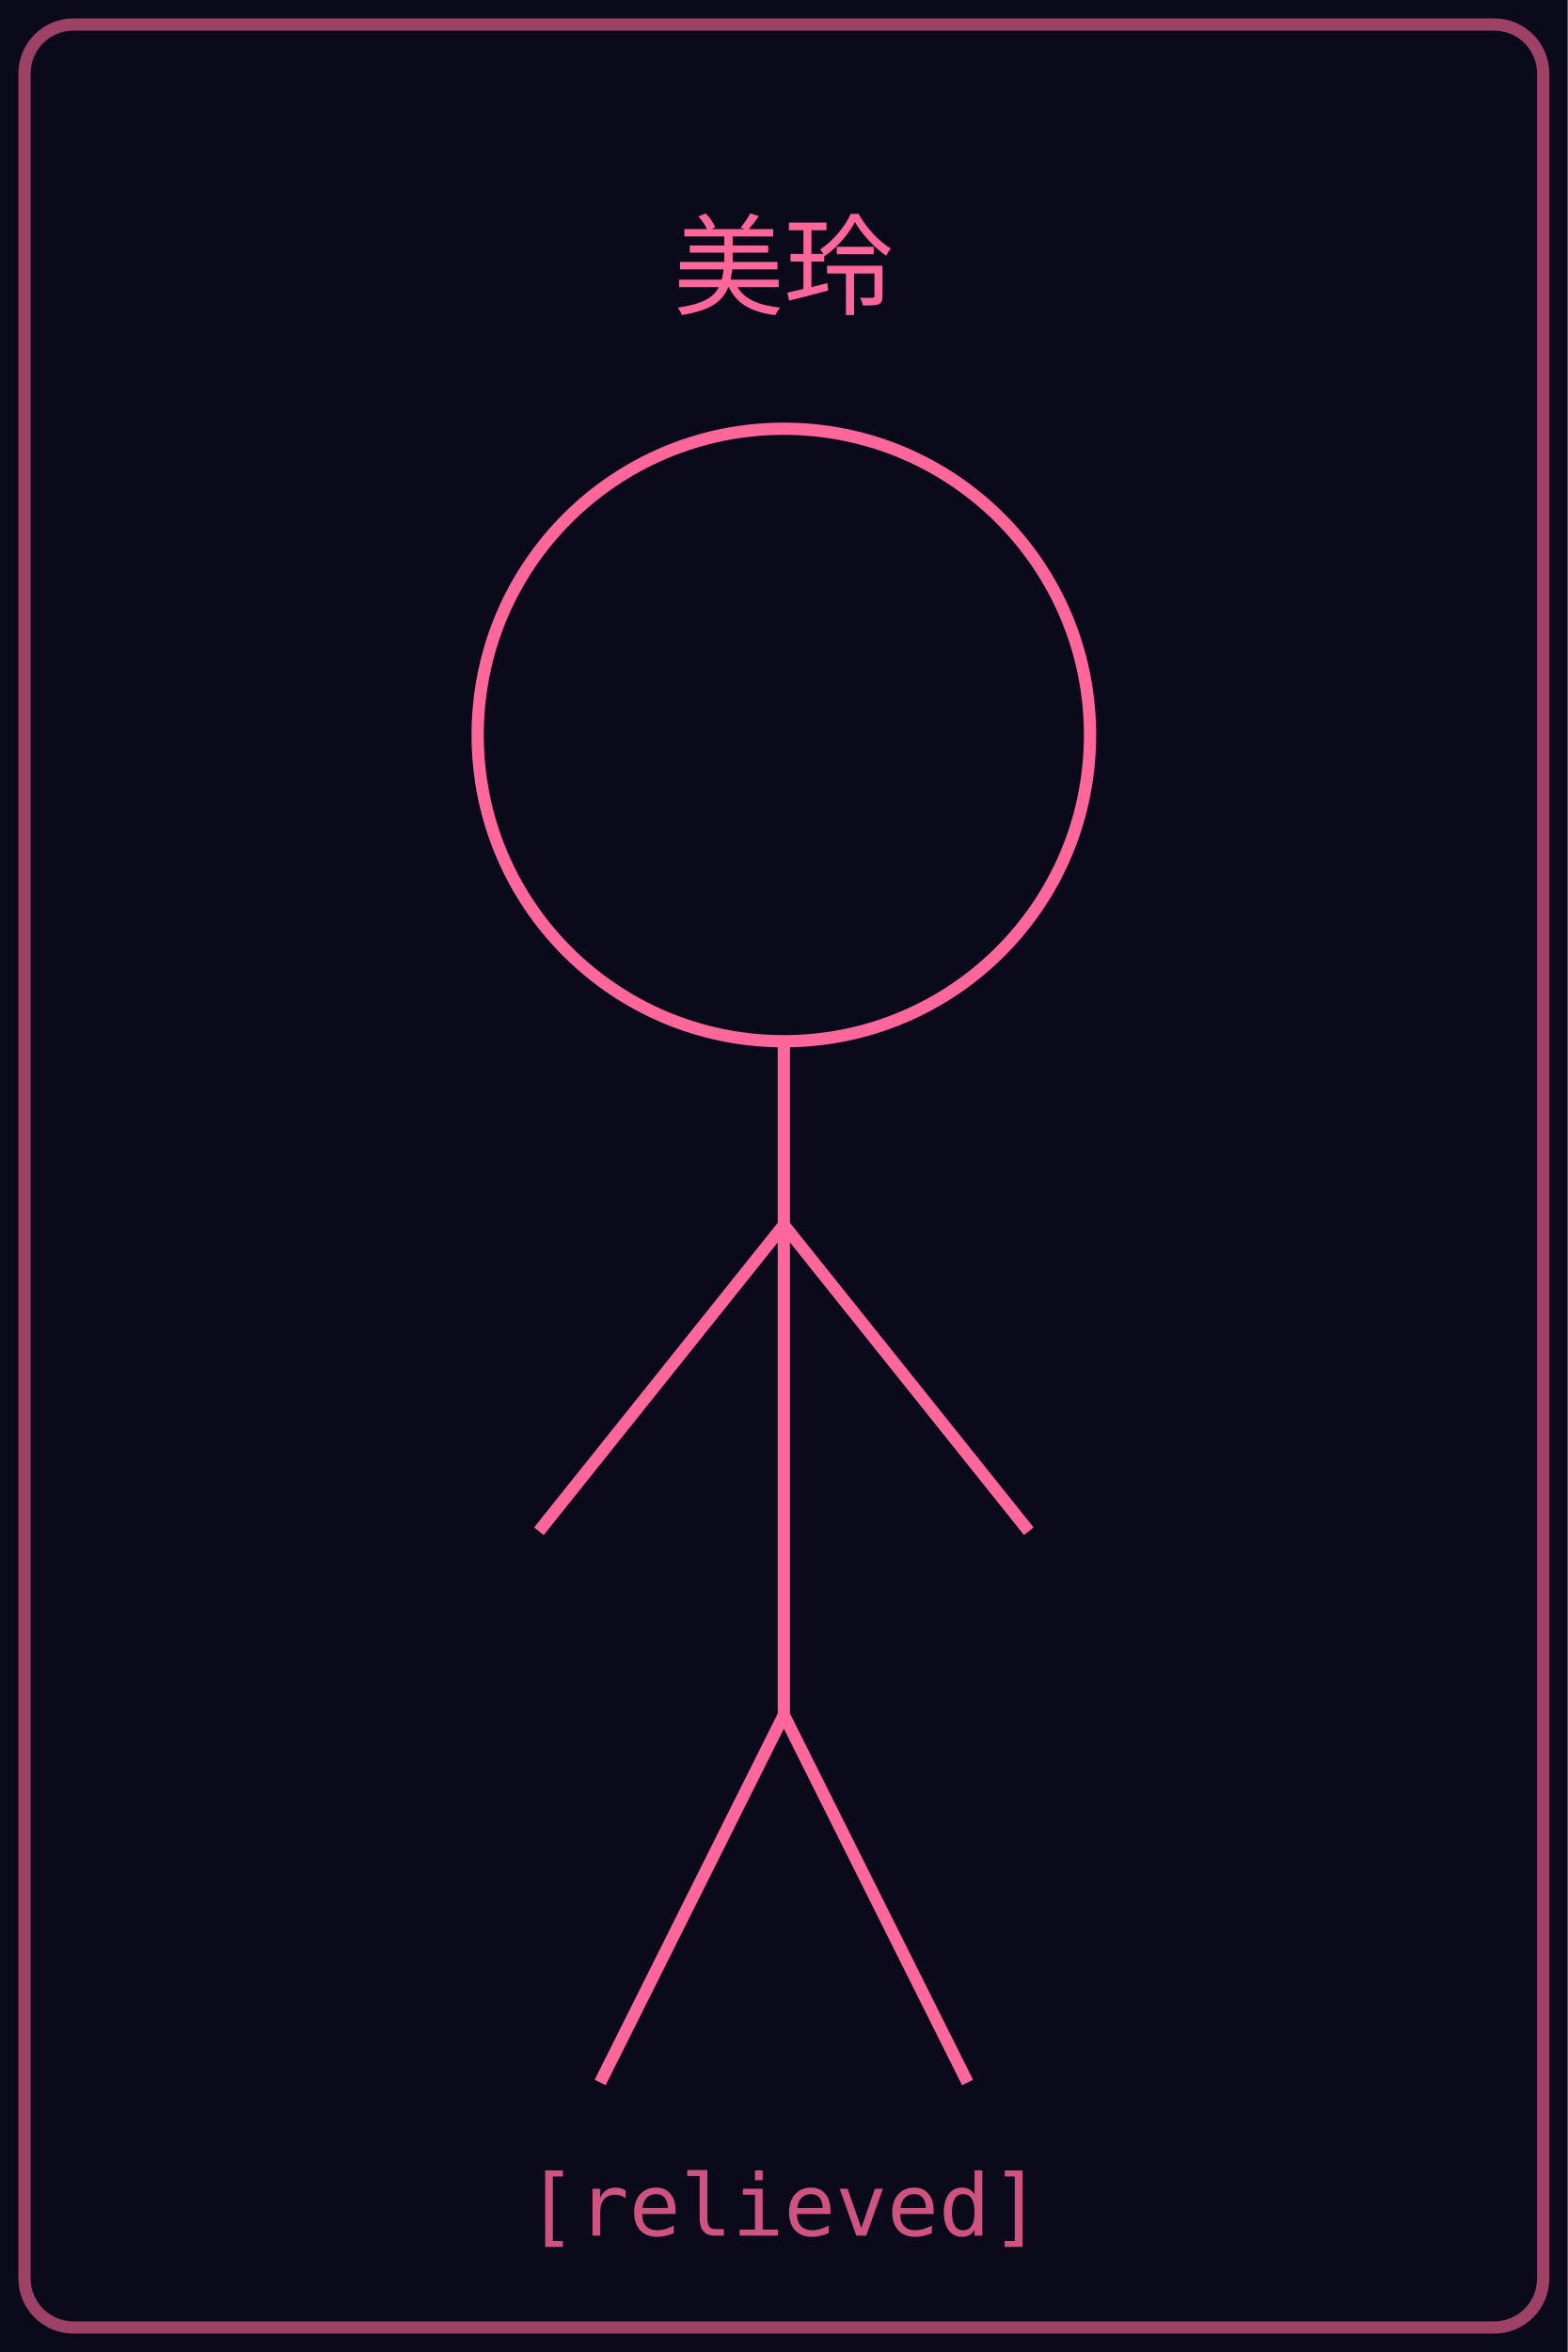
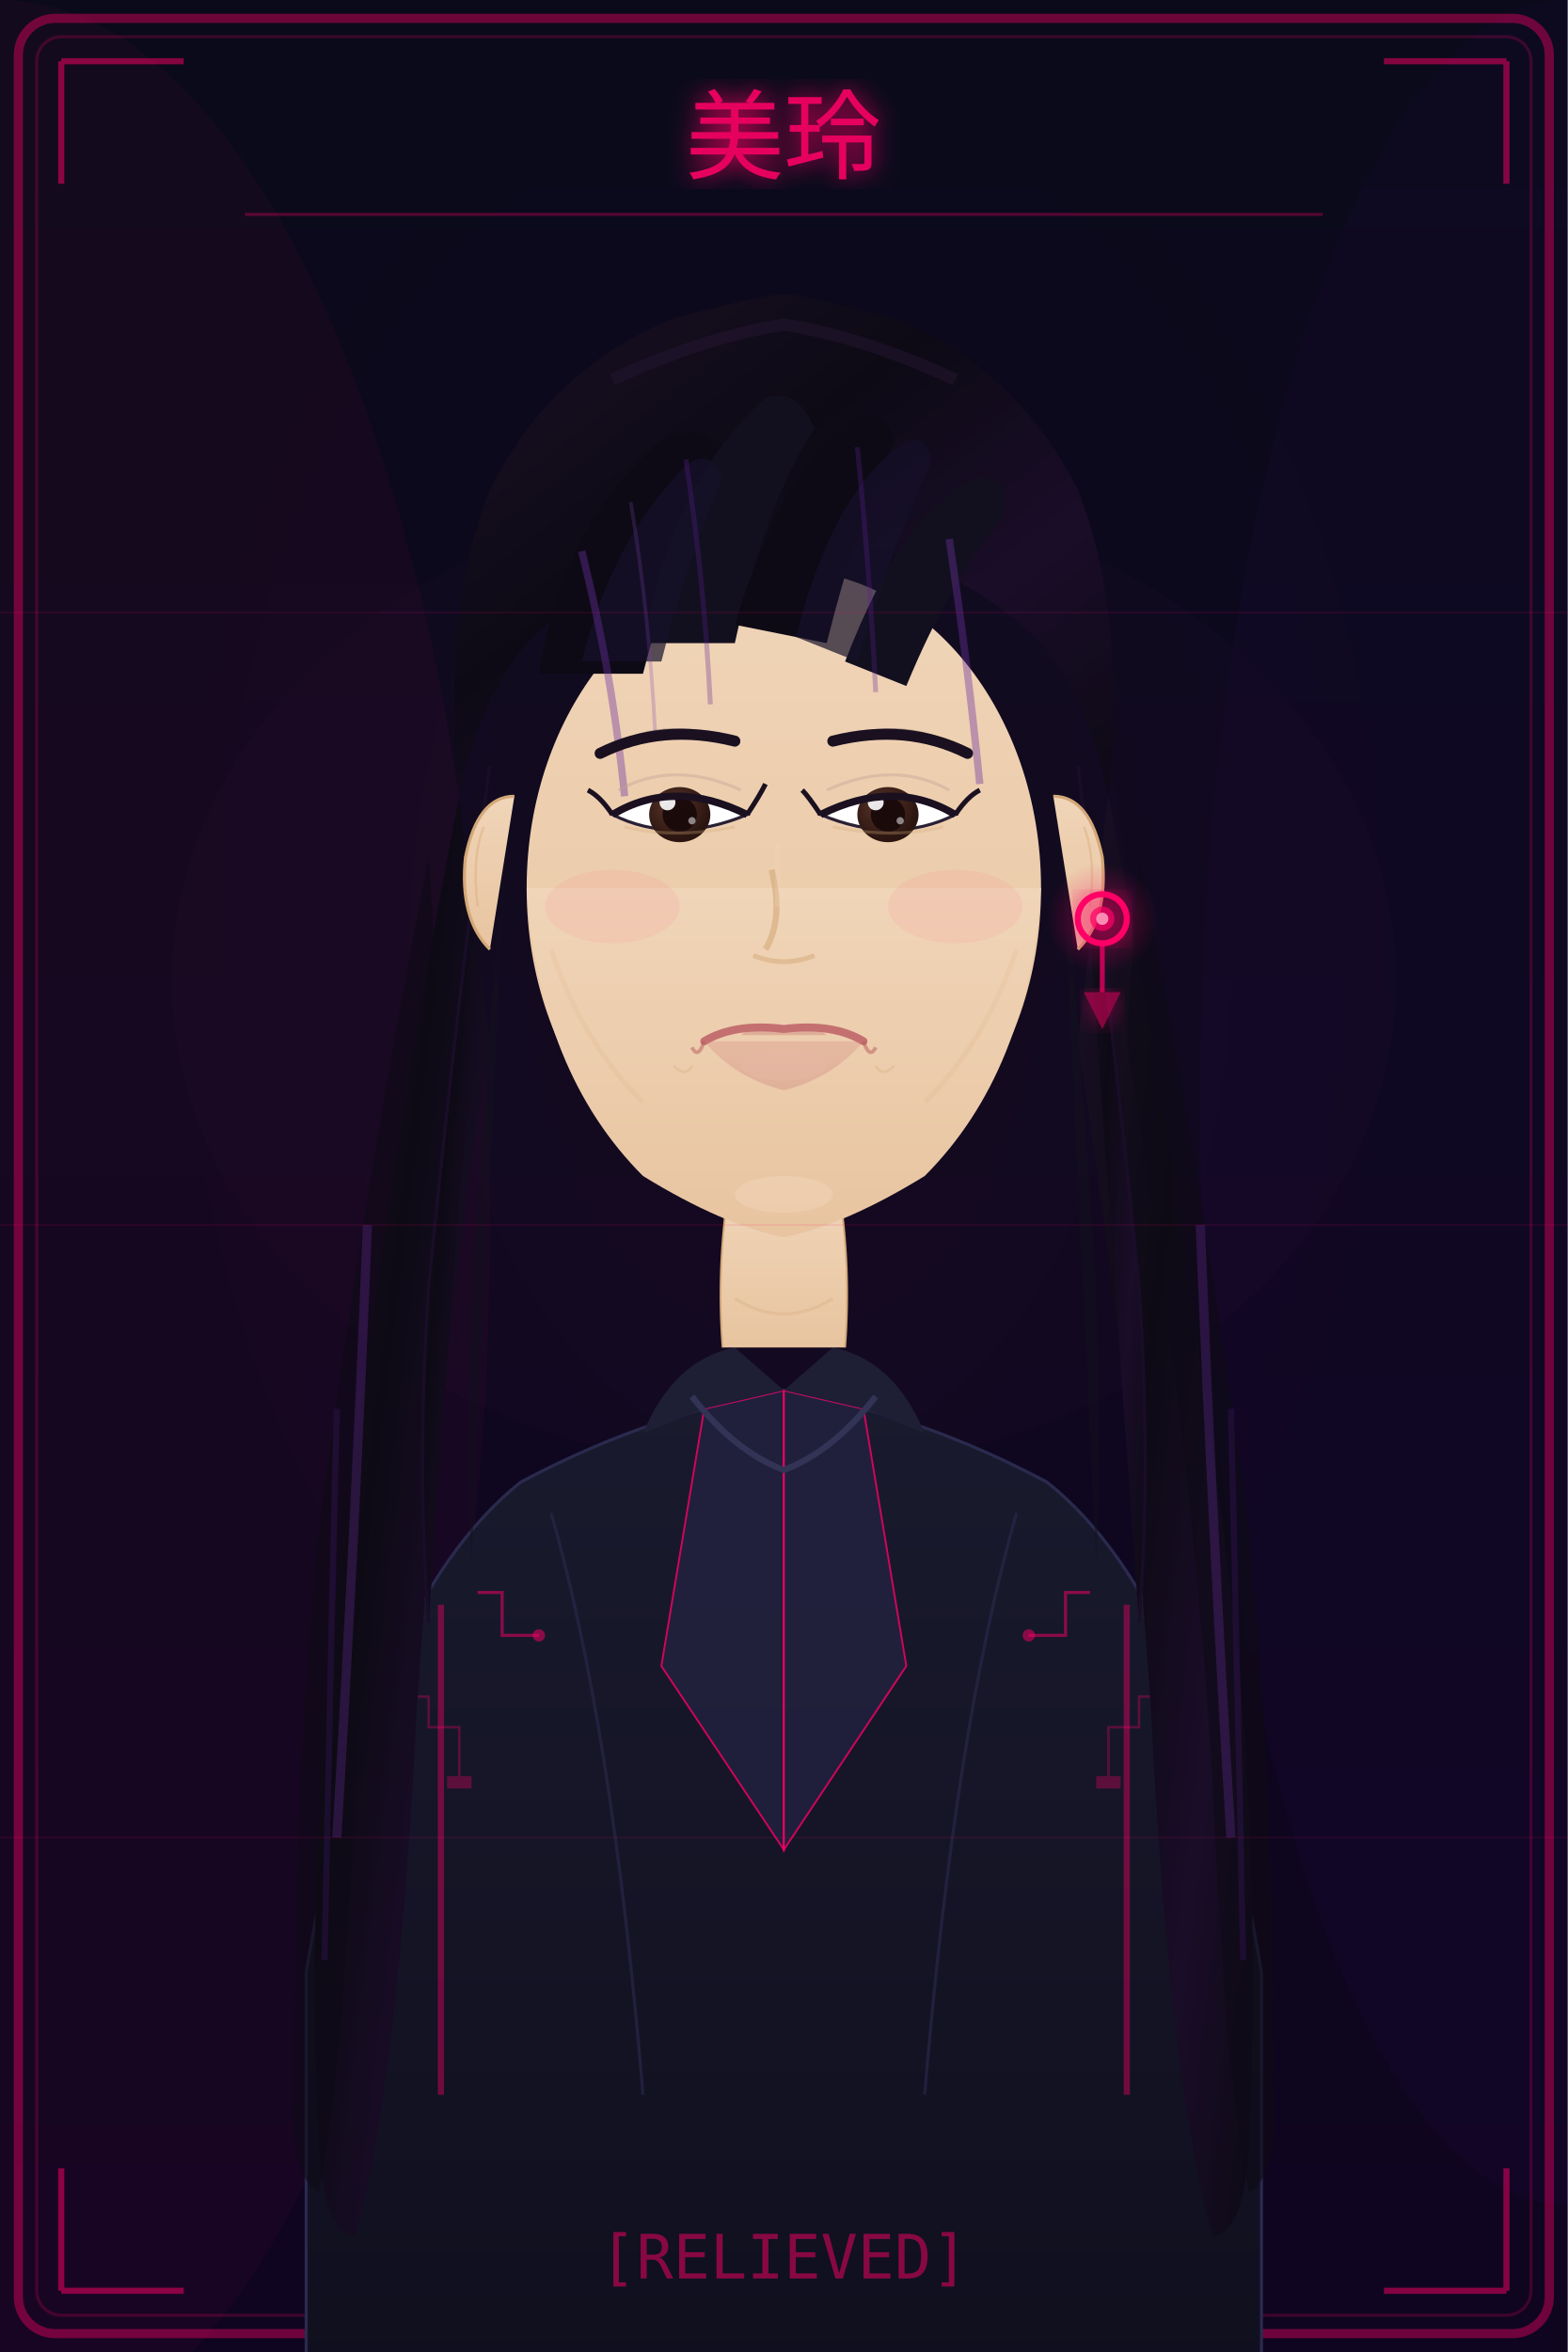
<svg xmlns="http://www.w3.org/2000/svg" width="256" height="384" viewBox="0 0 256 384">
-   <rect width="256" height="384" fill="#0a0a1a" />
-   <rect x="4" y="4" width="248" height="376" rx="8" fill="none" stroke="#ff6699" stroke-width="2" opacity="0.6" />
-   <circle cx="128" cy="120" r="50" fill="none" stroke="#ff6699" stroke-width="2" />
-   <line x1="128" y1="170" x2="128" y2="280" stroke="#ff6699" stroke-width="2" />
-   <line x1="128" y1="200" x2="88" y2="250" stroke="#ff6699" stroke-width="2" />
-   <line x1="128" y1="200" x2="168" y2="250" stroke="#ff6699" stroke-width="2" />
-   <line x1="128" y1="280" x2="98" y2="340" stroke="#ff6699" stroke-width="2" />
-   <line x1="128" y1="280" x2="158" y2="340" stroke="#ff6699" stroke-width="2" />
-   <text x="128" y="50" font-family="monospace" font-size="18" fill="#ff6699" text-anchor="middle">美玲</text>
-   <text x="128" y="365" font-family="monospace" font-size="14" fill="#ff6699" text-anchor="middle" opacity="0.8">[relieved]</text>
+   <defs>
+     <linearGradient id="bgGrad" x1="0" y1="0" x2="0" y2="1">
+       <stop offset="0%" stop-color="#0a0a1a" />
+       <stop offset="100%" stop-color="#0f0520" />
+     </linearGradient>
+     <linearGradient id="skinGrad" x1="0" y1="0" x2="0" y2="1">
+       <stop offset="0%" stop-color="#f0d5b8" />
+       <stop offset="100%" stop-color="#e8c4a0" />
+     </linearGradient>
+     <linearGradient id="hairGrad" x1="0" y1="0" x2="1" y2="1">
+       <stop offset="0%" stop-color="#1a1025" />
+       <stop offset="40%" stop-color="#0d0a15" />
+       <stop offset="70%" stop-color="#1a0d28" />
+       <stop offset="100%" stop-color="#0d0a15" />
+     </linearGradient>
+     <linearGradient id="jacketGrad" x1="0" y1="0" x2="0" y2="1">
+       <stop offset="0%" stop-color="#1a1a2e" />
+       <stop offset="100%" stop-color="#0f0f1e" />
+     </linearGradient>
+     <linearGradient id="lipGrad" x1="0" y1="0" x2="0" y2="1">
+       <stop offset="0%" stop-color="#d07878" />
+       <stop offset="100%" stop-color="#b86060" />
+     </linearGradient>
+     <radialGradient id="earringGlow" cx="0.5" cy="0.5" r="0.5">
+       <stop offset="0%" stop-color="#ff0066" stop-opacity="0.8" />
+       <stop offset="100%" stop-color="#ff0066" stop-opacity="0" />
+     </radialGradient>
+     <radialGradient id="irisGrad" cx="0.4" cy="0.35" r="0.6">
+       <stop offset="0%" stop-color="#5a3528" />
+       <stop offset="100%" stop-color="#2a1510" />
+     </radialGradient>
+     <radialGradient id="warmGlow" cx="0.5" cy="0.4" r="0.5">
+       <stop offset="0%" stop-color="#ff3388" stop-opacity="0.03" />
+       <stop offset="100%" stop-color="#0a0a1a" stop-opacity="0" />
+     </radialGradient>
+     <filter id="neonGlow">
+       <feGaussianBlur stdDeviation="2" result="blur" />
+       <feMerge>
+         <feMergeNode in="blur" />
+         <feMergeNode in="SourceGraphic" />
+       </feMerge>
+     </filter>
+     <filter id="softGlow">
+       <feGaussianBlur stdDeviation="4" result="blur" />
+       <feMerge>
+         <feMergeNode in="blur" />
+         <feMergeNode in="SourceGraphic" />
+       </feMerge>
+     </filter>
+   </defs>
+   <rect width="256" height="384" fill="url(#bgGrad)" />
+   <rect width="256" height="384" fill="url(#warmGlow)" />
+   <ellipse cx="0" cy="200" rx="80" ry="200" fill="#ff0066" opacity="0.04" />
+   <ellipse cx="256" cy="180" rx="60" ry="180" fill="#6600ff" opacity="0.03" />
+   <ellipse cx="128" cy="160" rx="100" ry="80" fill="#ff3388" opacity="0.015" />
+   <rect x="3" y="3" width="250" height="378" rx="6" fill="none" stroke="#ff0066" stroke-width="1.5" opacity="0.4" />
+   <rect x="6" y="6" width="244" height="372" rx="4" fill="none" stroke="#ff0066" stroke-width="0.5" opacity="0.2" />
+   <text x="128" y="28" font-family="monospace" font-size="16" fill="#ff0066" text-anchor="middle" filter="url(#neonGlow)" opacity="0.9">美玲</text>
+   <line x1="40" y1="35" x2="216" y2="35" stroke="#ff0066" stroke-width="0.5" opacity="0.3" />
+   <path d="M50,322 Q60,262 85,242 Q100,234 115,230 L128,227 L141,230 Q156,234 171,242 Q196,262 206,322 L206,390 L50,390 Z" fill="url(#jacketGrad)" stroke="#2a2a4e" stroke-width="0.5" />
+   <path d="M115,230 L108,272 L128,302 L128,227 Z" fill="#222240" stroke="#ff0066" stroke-width="0.3" opacity="0.8" />
+   <path d="M141,230 L148,272 L128,302 L128,227 Z" fill="#222240" stroke="#ff0066" stroke-width="0.3" opacity="0.8" />
+   <path d="M105,234 Q110,222 120,220 L128,227 L115,230 Z" fill="#1e1e35" />
+   <path d="M151,234 Q146,222 136,220 L128,227 L141,230 Z" fill="#1e1e35" />
+   <line x1="72" y1="262" x2="72" y2="342" stroke="#ff0066" stroke-width="1" opacity="0.4" />
+   <line x1="184" y1="262" x2="184" y2="342" stroke="#ff0066" stroke-width="1" opacity="0.4" />
+   <path d="M78,260 L82,260 L82,267 L88,267" fill="none" stroke="#ff0066" stroke-width="0.5" opacity="0.5" />
+   <circle cx="88" cy="267" r="1" fill="#ff0066" opacity="0.5" />
+   <path d="M178,260 L174,260 L174,267 L168,267" fill="none" stroke="#ff0066" stroke-width="0.5" opacity="0.5" />
+   <circle cx="168" cy="267" r="1" fill="#ff0066" opacity="0.5" />
+   <path d="M65,277 L70,277 L70,282 L75,282 L75,290" fill="none" stroke="#ff0066" stroke-width="0.4" opacity="0.3" />
+   <rect x="73" y="290" width="4" height="2" fill="#ff0066" opacity="0.3" />
+   <path d="M191,277 L186,277 L186,282 L181,282 L181,290" fill="none" stroke="#ff0066" stroke-width="0.4" opacity="0.3" />
+   <rect x="179" y="290" width="4" height="2" fill="#ff0066" opacity="0.3" />
+   <path d="M90,247 Q100,282 105,342" fill="none" stroke="#2a2a4e" stroke-width="0.5" opacity="0.6" />
+   <path d="M166,247 Q156,282 151,342" fill="none" stroke="#2a2a4e" stroke-width="0.5" opacity="0.6" />
+   <path d="M113,228 Q120,237 128,240 Q136,237 143,228" fill="none" stroke="#333355" stroke-width="1" />
+   <path d="M118,220 Q117,207 119,194 L137,194 Q139,207 138,220" fill="url(#skinGrad)" stroke="#d4a878" stroke-width="0.3" />
+   <path d="M120,212 Q128,217 136,212" fill="none" stroke="#d4a878" stroke-width="0.5" opacity="0.3" />
+   <path d="M75,130 Q65,180 55,260 Q50,300 52,350 Q53,365 58,365 Q65,340 68,280 Q72,220 80,170 Z" fill="url(#hairGrad)" />
+   <path d="M181,130 Q191,180 201,260 Q206,300 204,350 Q203,365 198,365 Q191,340 188,280 Q184,220 176,170 Z" fill="url(#hairGrad)" />
+   <path d="M70,140 Q60,190 52,250 Q48,290 48,340 Q47,355 52,358 Q56,340 58,290 Q62,230 72,170 Z" fill="#0d0a15" opacity="0.6" />
+   <path d="M186,140 Q196,190 204,250 Q208,290 208,340 Q209,355 204,358 Q200,340 198,290 Q194,230 184,170 Z" fill="#0d0a15" opacity="0.6" />
+   <path d="M60,200 Q58,250 55,300" fill="none" stroke="#6b2fa0" stroke-width="1.5" opacity="0.3" />
+   <path d="M196,200 Q198,250 201,300" fill="none" stroke="#6b2fa0" stroke-width="1.5" opacity="0.3" />
+   <path d="M55,230 Q54,270 53,320" fill="none" stroke="#5a1f90" stroke-width="1" opacity="0.2" />
+   <path d="M201,230 Q202,270 203,320" fill="none" stroke="#5a1f90" stroke-width="1" opacity="0.2" />
+   <ellipse cx="128" cy="145" rx="42" ry="52" fill="url(#skinGrad)" />
+   <path d="M86,145 Q88,175 105,192 Q118,200 128,202 Q138,200 151,192 Q168,175 170,145" fill="url(#skinGrad)" />
+   <ellipse cx="128" cy="195" rx="8" ry="3" fill="#f5dcc5" opacity="0.3" />
+   <path d="M90,155 Q95,170 105,180" fill="none" stroke="#d4a878" stroke-width="0.8" opacity="0.15" />
+   <path d="M166,155 Q161,170 151,180" fill="none" stroke="#d4a878" stroke-width="0.8" opacity="0.15" />
+   <path d="M75,130 Q72,100 80,80 Q90,60 110,52 Q125,48 128,48 Q131,48 146,52 Q166,60 176,80 Q184,100 181,130 Q178,115 170,105 Q160,95 145,90 Q128,87 111,90 Q96,95 86,105 Q78,115 75,130 Z" fill="url(#hairGrad)" />
+   <path d="M100,62 Q115,55 128,53 Q141,55 156,62" fill="none" stroke="#2a1838" stroke-width="2" opacity="0.4" />
+   <path d="M88,110 Q92,85 108,72 Q115,68 120,75 Q110,90 105,110 Z" fill="#0d0a15" />
+   <path d="M105,105 Q110,78 125,65 Q130,63 133,70 Q125,82 120,105 Z" fill="#12101e" />
+   <path d="M120,102 Q128,75 140,68 Q145,67 146,72 Q140,85 135,105 Z" fill="#0d0a15" />
+   <path d="M138,108 Q148,82 160,78 Q165,78 164,84 Q155,95 148,112 Z" fill="#12101e" />
+   <path d="M95,108 Q100,88 112,76 Q116,73 118,78 Q112,92 108,108 Z" fill="#15102a" opacity="0.7" />
+   <path d="M130,104 Q136,80 148,72 Q152,71 152,76 Q146,88 140,108 Z" fill="#15102a" opacity="0.7" />
+   <path d="M95,90 Q100,110 102,130" fill="none" stroke="#6b2fa0" stroke-width="1.2" opacity="0.4" />
+   <path d="M155,88 Q158,108 160,128" fill="none" stroke="#6b2fa0" stroke-width="1.2" opacity="0.4" />
+   <path d="M112,75 Q115,95 116,115" fill="none" stroke="#5a1f90" stroke-width="0.8" opacity="0.3" />
+   <path d="M140,73 Q142,93 143,113" fill="none" stroke="#5a1f90" stroke-width="0.8" opacity="0.3" />
+   <path d="M103,82 Q106,100 107,120" fill="none" stroke="#7b3fb0" stroke-width="0.6" opacity="0.25" />
+   <path d="M80,125 Q75,160 70,210 Q68,240 70,265" fill="url(#hairGrad)" stroke="#1a0d28" stroke-width="0.5" />
+   <path d="M176,125 Q181,160 186,210 Q188,240 186,265" fill="url(#hairGrad)" stroke="#1a0d28" stroke-width="0.5" />
+   <path d="M83,130 Q80,165 77,210 Q76,235 77,255" fill="#12101e" opacity="0.5" />
+   <path d="M173,130 Q176,165 179,210 Q180,235 179,255" fill="#12101e" opacity="0.5" />
+   <path d="M98,123 Q108,118 120,121" fill="none" stroke="#1a1020" stroke-width="1.8" stroke-linecap="round" />
+   <path d="M136,121 Q148,118 158,123" fill="none" stroke="#1a1020" stroke-width="1.8" stroke-linecap="round" />
+   <path d="M100,122 Q108,117.5 118,120.5" fill="none" stroke="#1a1020" stroke-width="0.8" opacity="0.3" />
+   <path d="M138,120.5 Q148,117.5 156,122" fill="none" stroke="#1a1020" stroke-width="0.8" opacity="0.3" />
+   <path d="M100,133 Q110,127 122,133 Q110,138 100,133 Z" fill="white" stroke="#2a2035" stroke-width="0.5" />
+   <ellipse cx="111" cy="133" rx="5" ry="4.5" fill="url(#irisGrad)" />
+   <circle cx="111" cy="133" r="2.8" fill="#1a0a0a" />
+   <circle cx="109" cy="131" r="1.3" fill="white" opacity="0.9" />
+   <circle cx="113" cy="134" r="0.6" fill="white" opacity="0.5" />
+   <path d="M101,129 Q110,124 121,129" fill="none" stroke="#c4a090" stroke-width="0.5" opacity="0.4" />
+   <path d="M100,133 Q98,130 96,129" fill="none" stroke="#1a1020" stroke-width="0.8" />
+   <path d="M122,133 Q124,130 125,128" fill="none" stroke="#1a1020" stroke-width="0.8" />
+   <path d="M100,133 Q110,127 122,133" fill="none" stroke="#1a1020" stroke-width="1.2" />
+   <path d="M102,135 Q110,137 120,135" fill="none" stroke="#d4a878" stroke-width="0.5" opacity="0.3" />
+   <path d="M134,133 Q146,127 156,133 Q146,138 134,133 Z" fill="white" stroke="#2a2035" stroke-width="0.5" />
+   <ellipse cx="145" cy="133" rx="5" ry="4.5" fill="url(#irisGrad)" />
+   <circle cx="145" cy="133" r="2.8" fill="#1a0a0a" />
+   <circle cx="143" cy="131" r="1.3" fill="white" opacity="0.9" />
+   <circle cx="147" cy="134" r="0.6" fill="white" opacity="0.5" />
+   <path d="M135,129 Q146,124 155,129" fill="none" stroke="#c4a090" stroke-width="0.5" opacity="0.4" />
+   <path d="M134,133 Q132,130 131,129" fill="none" stroke="#1a1020" stroke-width="0.8" />
+   <path d="M156,133 Q158,130 160,129" fill="none" stroke="#1a1020" stroke-width="0.8" />
+   <path d="M134,133 Q146,127 156,133" fill="none" stroke="#1a1020" stroke-width="1.2" />
+   <path d="M136,135 Q146,137 154,135" fill="none" stroke="#d4a878" stroke-width="0.5" opacity="0.3" />
+   <path d="M126,142 Q128,150 125,155" fill="none" stroke="#d4a878" stroke-width="1" opacity="0.6" />
+   <path d="M123,156 Q128,158 133,156" fill="none" stroke="#d4a878" stroke-width="0.8" opacity="0.5" />
+   <line x1="127" y1="138" x2="127" y2="148" stroke="#f5dcc5" stroke-width="0.8" opacity="0.2" />
+   <path d="M115,170 Q120,167 128,168 Q136,167 141,170" fill="none" stroke="#c47070" stroke-width="1.3" stroke-linecap="round" />
+   <path d="M115,170 Q120,176 128,178 Q136,176 141,170" fill="url(#lipGrad)" opacity="0.25" />
+   <path d="M121,169 Q124,166.5 128,168 Q132,166.5 135,169" fill="#c47070" opacity="0.35" />
+   <path d="M113,171 Q114,173 115,170" fill="none" stroke="#b85a5a" stroke-width="0.6" opacity="0.5" />
+   <path d="M143,171 Q142,173 141,170" fill="none" stroke="#b85a5a" stroke-width="0.6" opacity="0.5" />
+   <ellipse cx="128" cy="174" rx="7" ry="2.5" fill="#f0c0c0" opacity="0.1" />
+   <path d="M110,174 Q112,176 113,174" fill="none" stroke="#d4a878" stroke-width="0.4" opacity="0.3" />
+   <path d="M143,174 Q144,176 146,174" fill="none" stroke="#d4a878" stroke-width="0.4" opacity="0.3" />
+   <ellipse cx="100" cy="148" rx="11" ry="6" fill="#ff6688" opacity="0.1" />
+   <ellipse cx="156" cy="148" rx="11" ry="6" fill="#ff6688" opacity="0.1" />
+   <path d="M84,130 Q78,130 76,140 Q75,150 80,155" fill="url(#skinGrad)" stroke="#d4a878" stroke-width="0.5" />
+   <path d="M79,135 Q77,140 78,148" fill="none" stroke="#d4a878" stroke-width="0.4" opacity="0.4" />
+   <path d="M172,130 Q178,130 180,140 Q181,150 176,155" fill="url(#skinGrad)" stroke="#d4a878" stroke-width="0.5" />
+   <path d="M177,135 Q179,140 178,148" fill="none" stroke="#d4a878" stroke-width="0.4" opacity="0.4" />
+   <circle cx="180" cy="150" r="4" fill="none" stroke="#ff0066" stroke-width="1" filter="url(#neonGlow)" />
+   <circle cx="180" cy="150" r="2" fill="#ff0066" opacity="0.7" />
+   <circle cx="180" cy="150" r="9" fill="url(#earringGlow)" opacity="0.5" />
+   <line x1="180" y1="154" x2="180" y2="162" stroke="#ff0066" stroke-width="0.8" opacity="0.7" />
+   <path d="M177,162 L180,168 L183,162 Z" fill="#ff0066" opacity="0.5" filter="url(#neonGlow)" />
+   <circle cx="180" cy="150" r="1" fill="#ff99bb" opacity="0.9" />
+   <line x1="0" y1="100" x2="256" y2="100" stroke="#ff0066" stroke-width="0.3" opacity="0.1" />
+   <line x1="0" y1="200" x2="256" y2="200" stroke="#ff0066" stroke-width="0.3" opacity="0.1" />
+   <line x1="0" y1="300" x2="256" y2="300" stroke="#ff0066" stroke-width="0.3" opacity="0.1" />
+   <path d="M10,10 L30,10 M10,10 L10,30" fill="none" stroke="#ff0066" stroke-width="1" opacity="0.5" />
+   <path d="M246,10 L226,10 M246,10 L246,30" fill="none" stroke="#ff0066" stroke-width="1" opacity="0.5" />
+   <path d="M10,374 L30,374 M10,374 L10,354" fill="none" stroke="#ff0066" stroke-width="1" opacity="0.5" />
+   <path d="M246,374 L226,374 M246,374 L246,354" fill="none" stroke="#ff0066" stroke-width="1" opacity="0.5" />
+   <text x="128" y="372" font-family="monospace" font-size="10" fill="#ff0066" text-anchor="middle" opacity="0.5">[RELIEVED]</text>
</svg>
